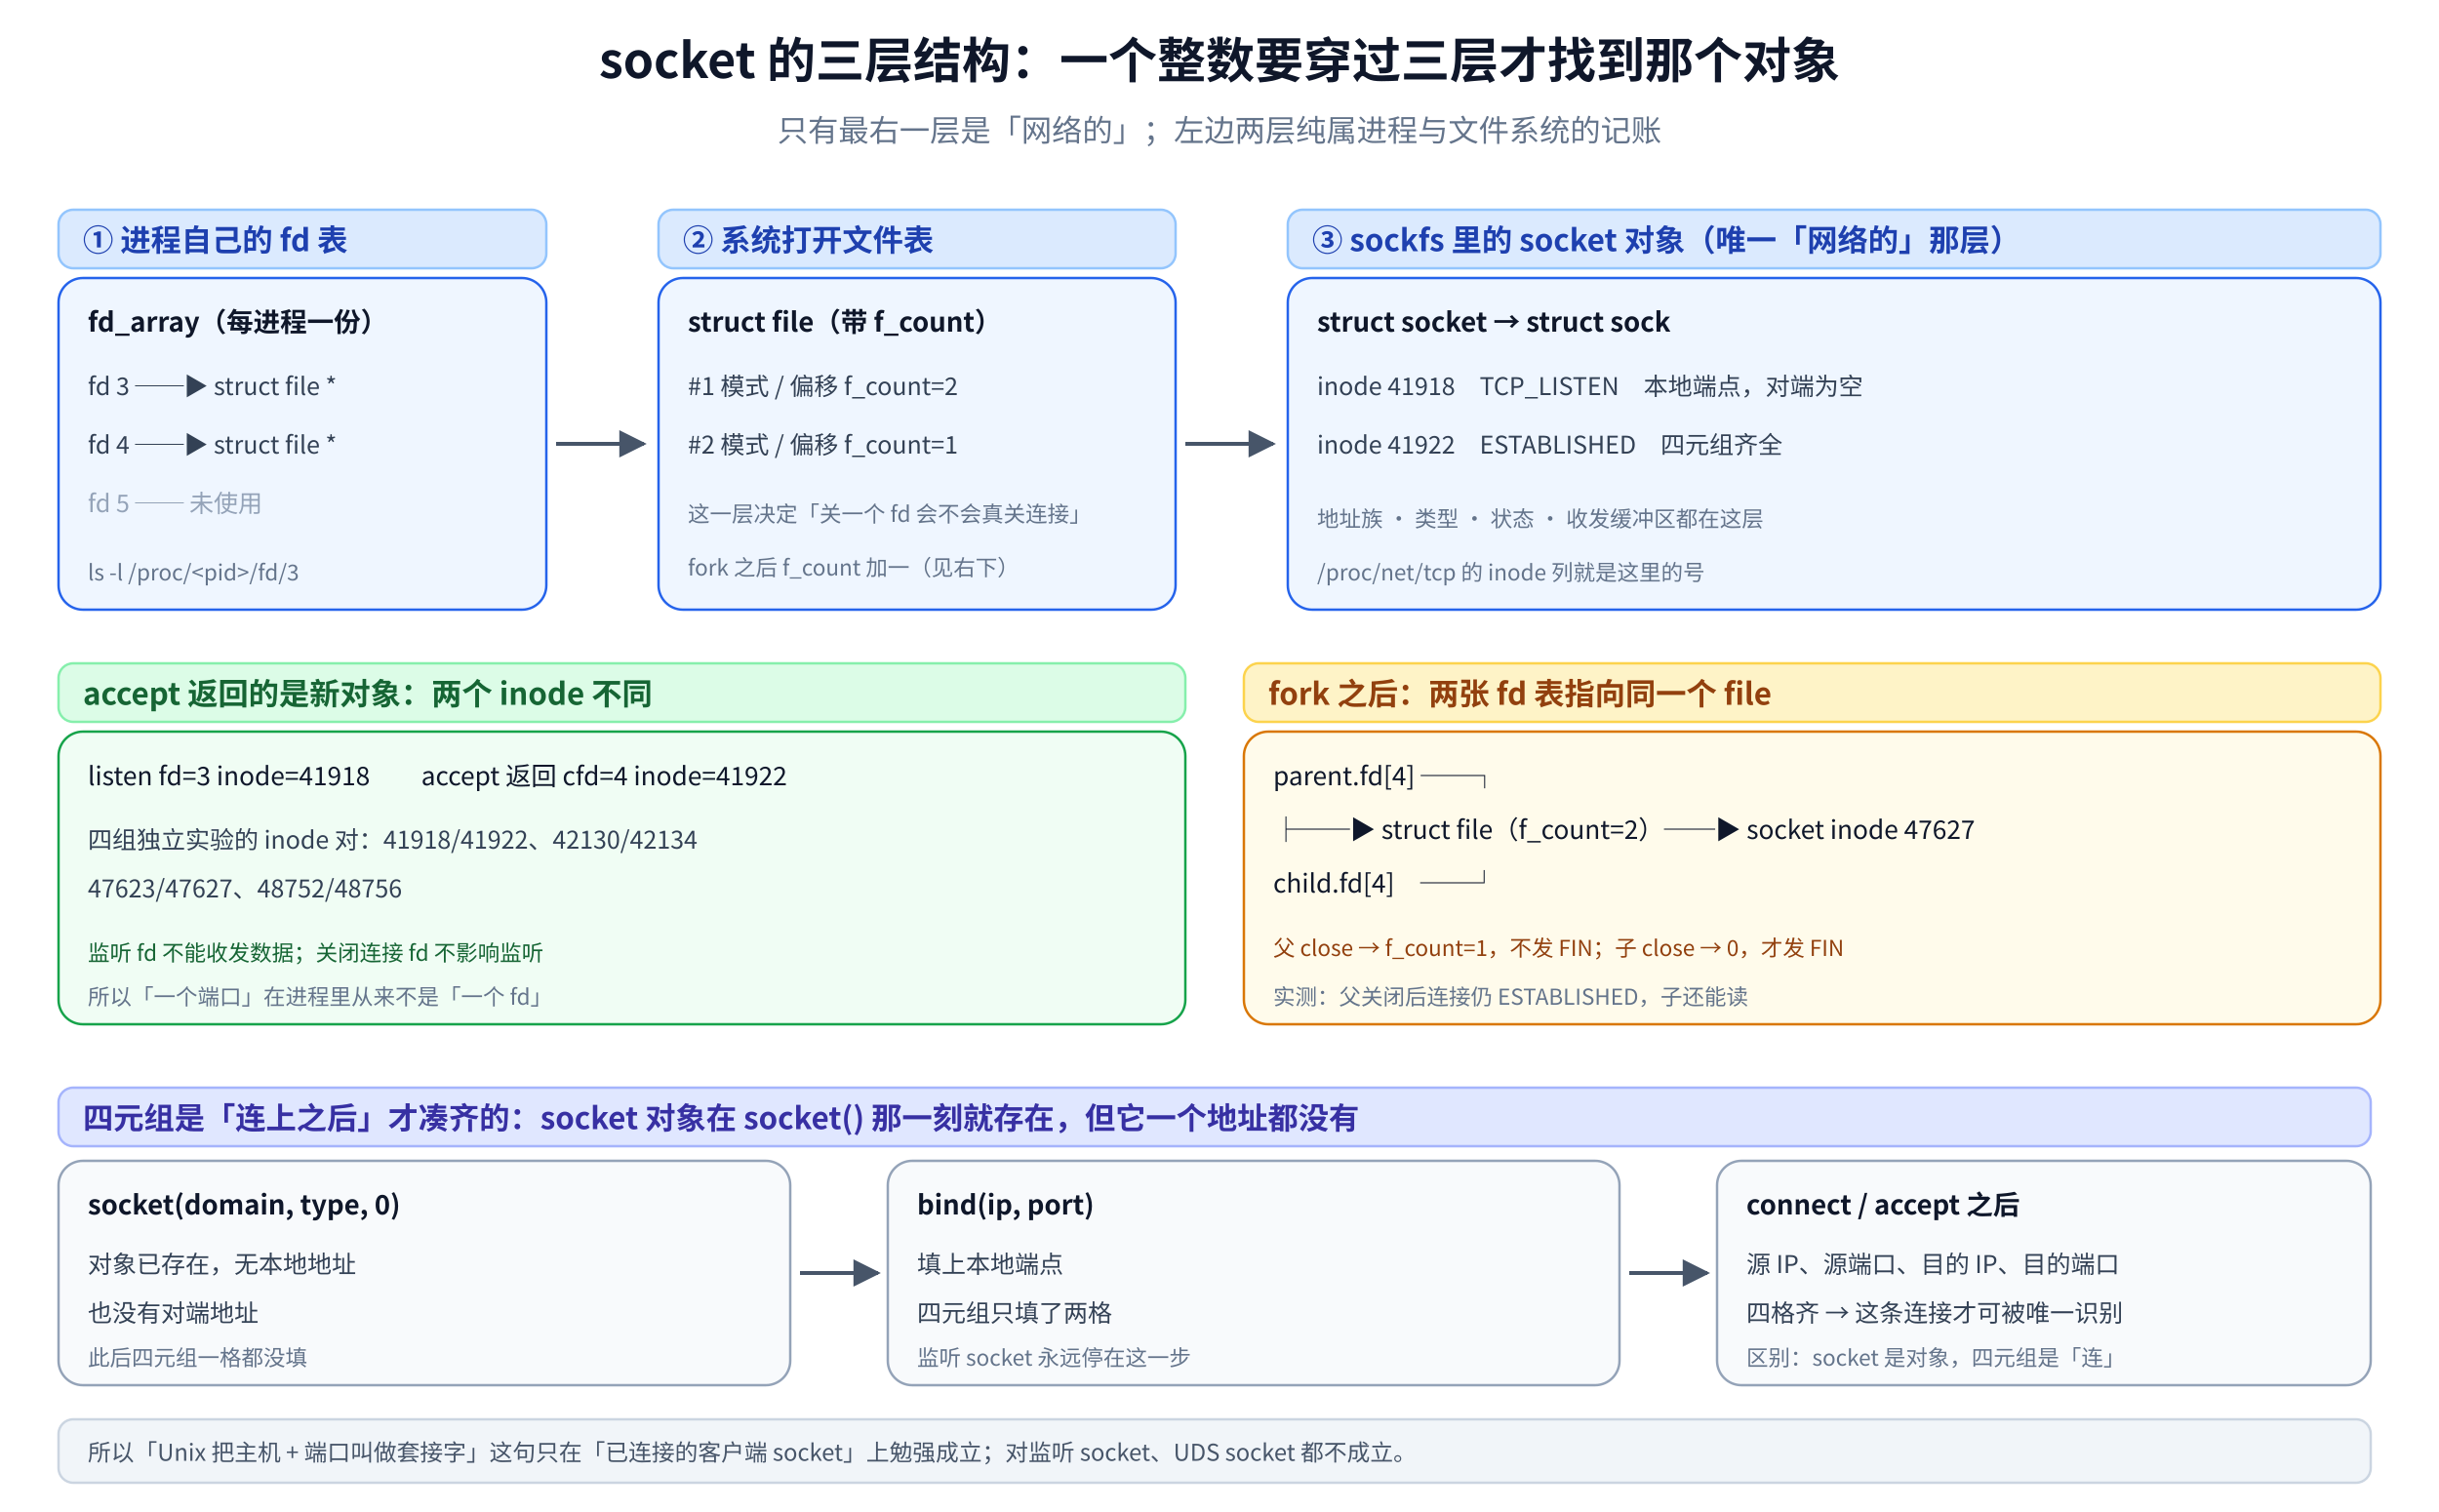
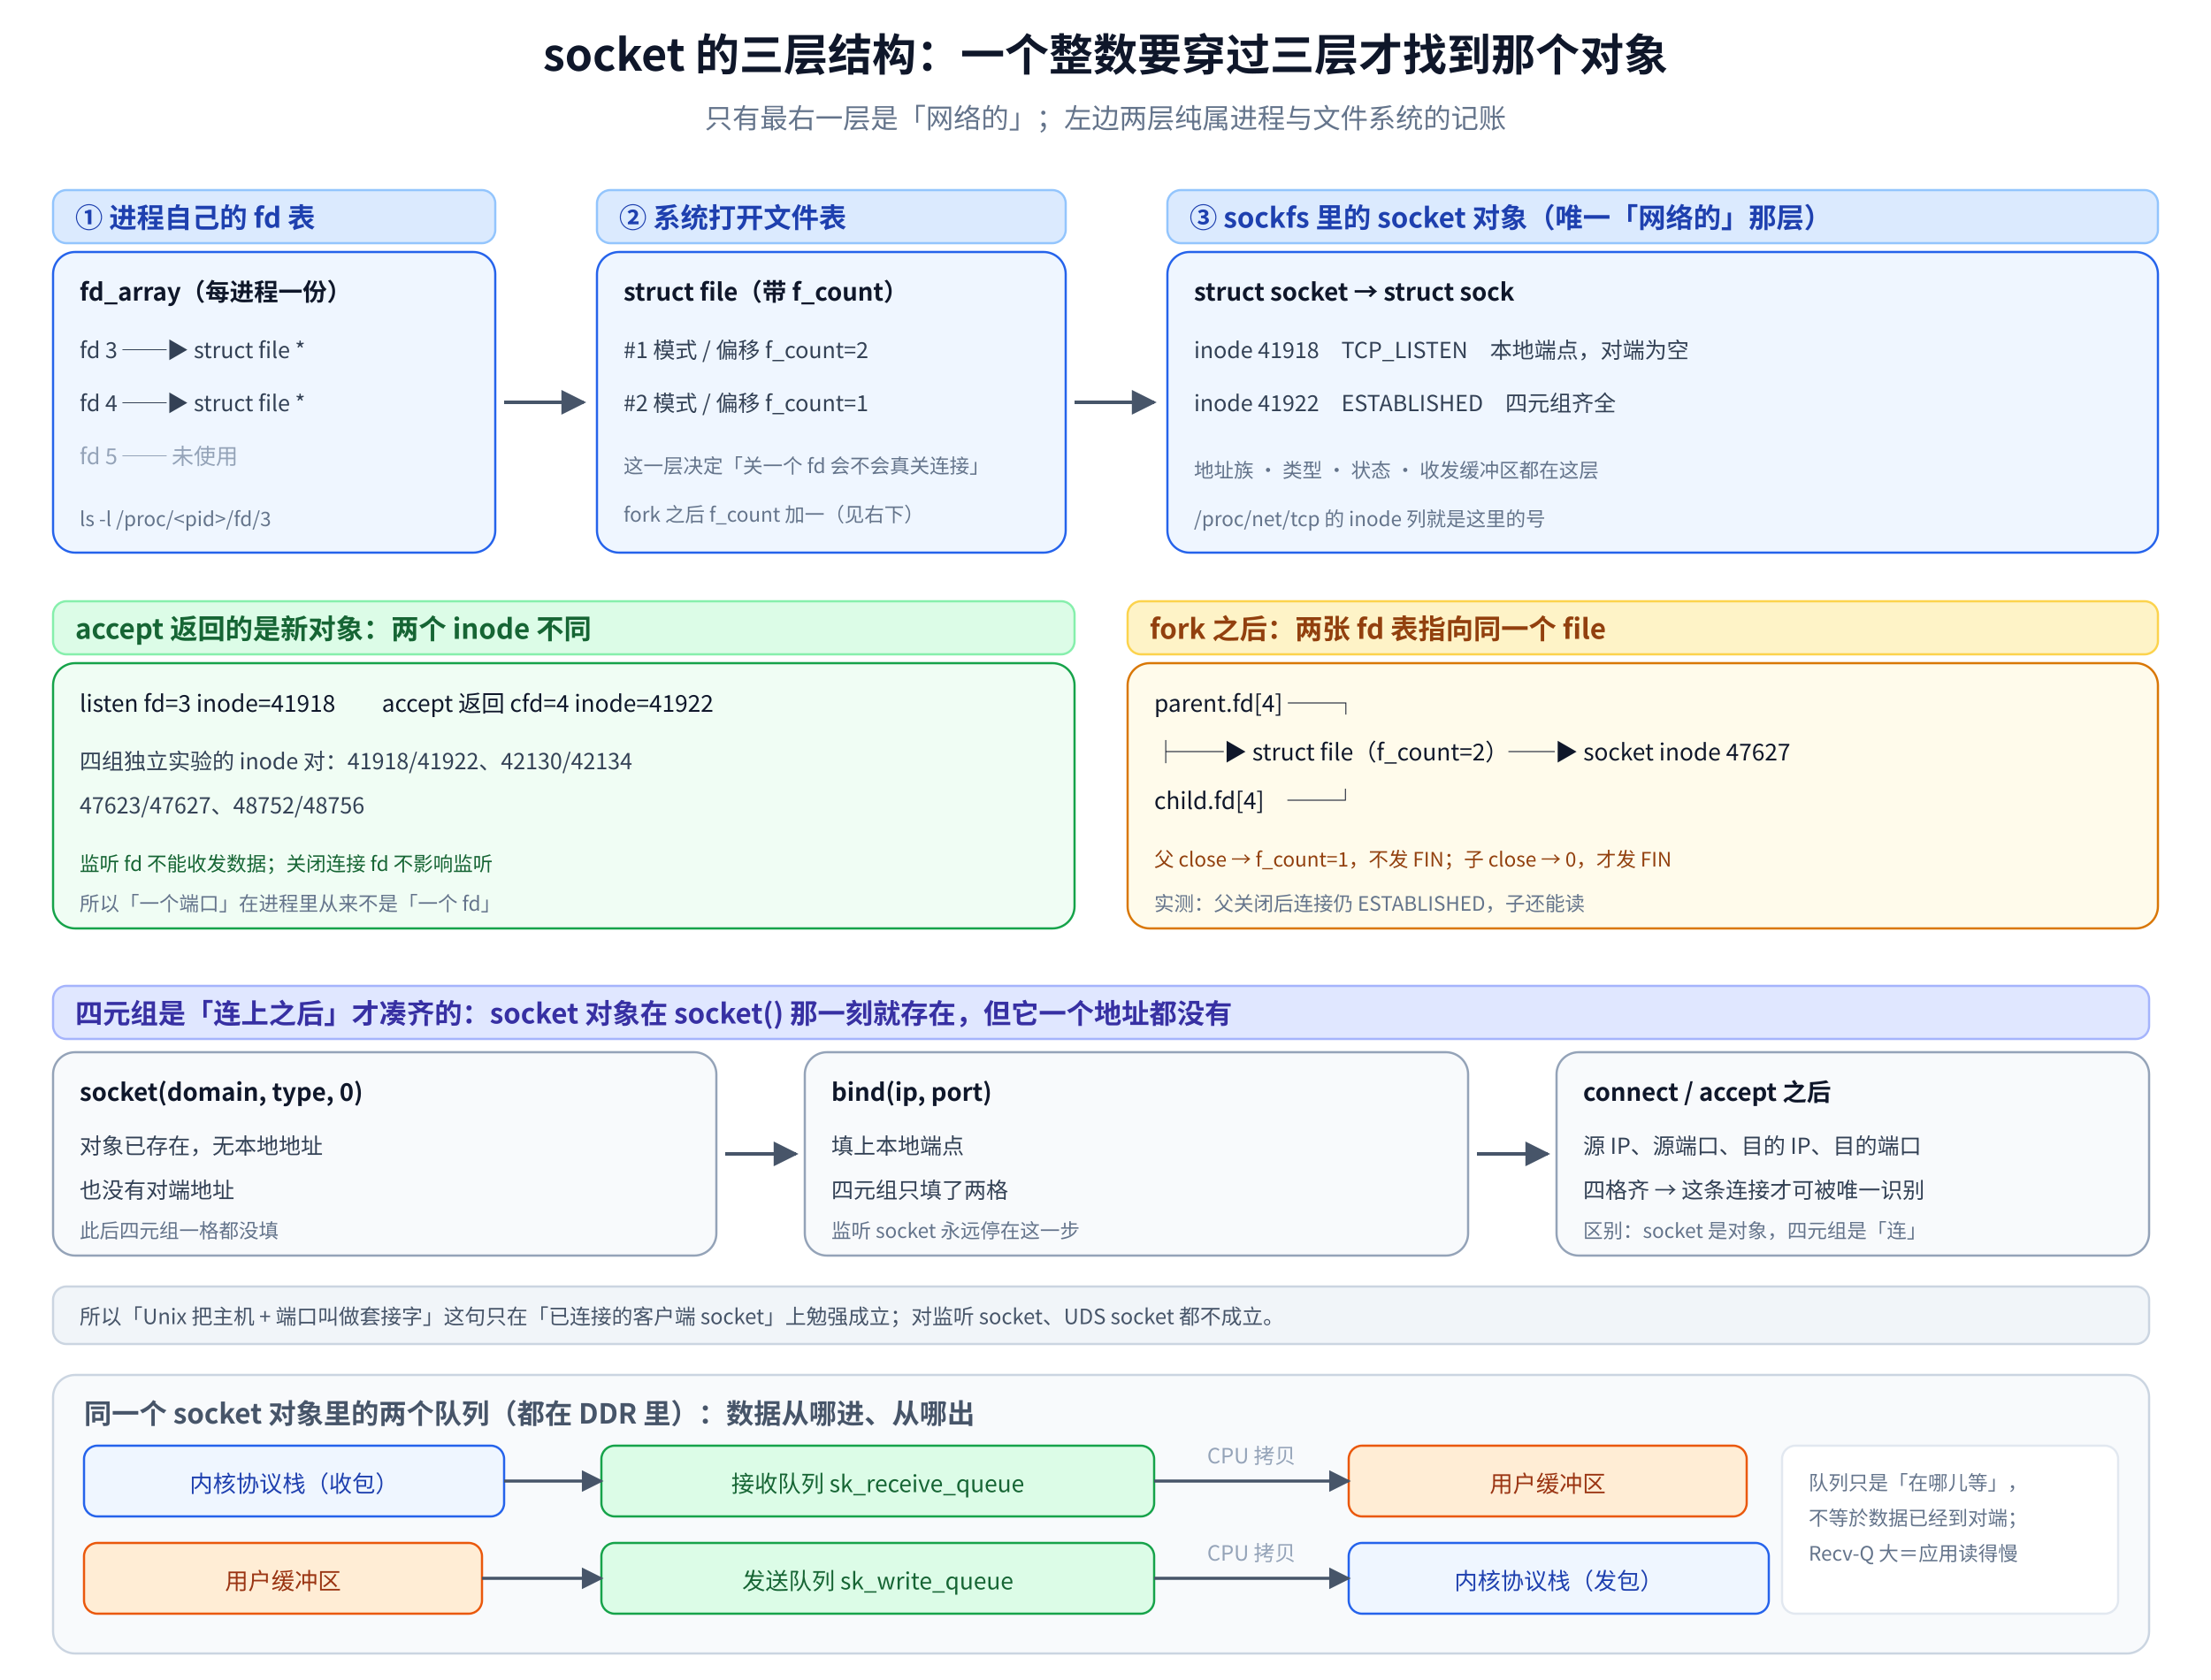
- <svg xmlns="http://www.w3.org/2000/svg" viewBox="0 0 1000 620" width="1000" height="620" font-family="Microsoft YaHei, PingFang SC, Noto Sans CJK SC, sans-serif">
+ <svg xmlns="http://www.w3.org/2000/svg" viewBox="0 0 1000 760" width="1000" height="760" font-family="Microsoft YaHei, PingFang SC, Noto Sans CJK SC, sans-serif">
  <defs>
    <marker id="ar" viewBox="0 0 10 10" refX="9" refY="5" markerWidth="7" markerHeight="7" orient="auto-start-reverse">
      <path d="M 0 0 L 10 5 L 0 10 z" fill="#475569" />
    </marker>
  </defs>
-   <rect x="0" y="0" width="1000" height="620" fill="#ffffff" />
+   <rect x="0" y="0" width="1000" height="760" fill="#ffffff" />
  <rect x="0" y="0" width="1000" height="74" fill="#ffffff" />
  <text x="500" y="32" text-anchor="middle" font-size="20" font-weight="bold" fill="#0f172a">socket 的三层结构：一个整数要穿过三层才找到那个对象</text>
  <text x="500" y="58" text-anchor="middle" font-size="12.5" fill="#64748b">只有最右一层是「网络的」；左边两层纯属进程与文件系统的记账</text>
  <rect x="24" y="86" width="200" height="24" fill="#dbeafe" stroke="#93c5fd" stroke-width="1" rx="6" />
  <text x="34" y="103" font-size="12.5" font-weight="bold" fill="#1e40af">① 进程自己的 fd 表</text>
  <rect x="24" y="114" width="200" height="136" fill="#eff6ff" stroke="#2563eb" stroke-width="1" rx="10" />
  <text x="36" y="136" font-size="11" font-weight="bold" fill="#0f172a">fd_array（每进程一份）</text>
  <text x="36" y="162" font-size="10" fill="#334155">fd 3  ──▶ struct file *</text>
  <text x="36" y="186" font-size="10" fill="#334155">fd 4  ──▶ struct file *</text>
  <text x="36" y="210" font-size="10" fill="#94a3b8">fd 5  ──  未使用</text>
  <text x="36" y="238" font-size="9" fill="#64748b">ls -l /proc/&lt;pid&gt;/fd/3</text>
  <line x1="228" y1="182" x2="264" y2="182" stroke="#475569" stroke-width="1.6" marker-end="url(#ar)" />
  <rect x="270" y="86" width="212" height="24" fill="#dbeafe" stroke="#93c5fd" stroke-width="1" rx="6" />
  <text x="280" y="103" font-size="12.5" font-weight="bold" fill="#1e40af">② 系统打开文件表</text>
  <rect x="270" y="114" width="212" height="136" fill="#eff6ff" stroke="#2563eb" stroke-width="1" rx="10" />
  <text x="282" y="136" font-size="11" font-weight="bold" fill="#0f172a">struct file（带 f_count）</text>
  <text x="282" y="162" font-size="10" fill="#334155">#1  模式 / 偏移  f_count=2</text>
  <text x="282" y="186" font-size="10" fill="#334155">#2  模式 / 偏移  f_count=1</text>
  <text x="282" y="214" font-size="9" fill="#64748b">这一层决定「关一个 fd 会不会真关连接」</text>
  <text x="282" y="236" font-size="9" fill="#64748b">fork 之后 f_count 加一（见右下）</text>
  <line x1="486" y1="182" x2="522" y2="182" stroke="#475569" stroke-width="1.6" marker-end="url(#ar)" />
  <rect x="528" y="86" width="448" height="24" fill="#dbeafe" stroke="#93c5fd" stroke-width="1" rx="6" />
  <text x="538" y="103" font-size="12.5" font-weight="bold" fill="#1e40af">③ sockfs 里的 socket 对象（唯一「网络的」那层）</text>
  <rect x="528" y="114" width="448" height="136" fill="#eff6ff" stroke="#2563eb" stroke-width="1" rx="10" />
  <text x="540" y="136" font-size="11" font-weight="bold" fill="#0f172a">struct socket → struct sock</text>
  <text x="540" y="162" font-size="10" fill="#334155">inode 41918　TCP_LISTEN　本地端点，对端为空</text>
  <text x="540" y="186" font-size="10" fill="#334155">inode 41922　ESTABLISHED　四元组齐全</text>
  <text x="540" y="216" font-size="9" fill="#64748b">地址族 · 类型 · 状态 · 收发缓冲区都在这层</text>
  <text x="540" y="238" font-size="9" fill="#64748b">/proc/net/tcp 的 inode 列就是这里的号</text>
  <rect x="24" y="272" width="462" height="24" fill="#dcfce7" stroke="#86efac" stroke-width="1" rx="6" />
  <text x="34" y="289" font-size="12.5" font-weight="bold" fill="#166534">accept 返回的是新对象：两个 inode 不同</text>
  <rect x="24" y="300" width="462" height="120" fill="#f0fdf4" stroke="#16a34a" stroke-width="1" rx="10" />
  <text x="36" y="322" font-size="10.5" fill="#0f172a">listen fd=3  inode=41918　　accept 返回 cfd=4  inode=41922</text>
  <text x="36" y="348" font-size="10" fill="#334155">四组独立实验的 inode 对：41918/41922、42130/42134</text>
  <text x="36" y="368" font-size="10" fill="#334155">　　　　　　　　　　　　　47623/47627、48752/48756</text>
  <text x="36" y="394" font-size="9" fill="#166534">监听 fd 不能收发数据；关闭连接 fd 不影响监听</text>
  <text x="36" y="412" font-size="9" fill="#64748b">所以「一个端口」在进程里从来不是「一个 fd」</text>
  <rect x="510" y="272" width="466" height="24" fill="#fef3c7" stroke="#fcd34d" stroke-width="1" rx="6" />
  <text x="520" y="289" font-size="12.5" font-weight="bold" fill="#92400e">fork 之后：两张 fd 表指向同一个 file</text>
  <rect x="510" y="300" width="466" height="120" fill="#fffbeb" stroke="#d97706" stroke-width="1" rx="10" />
  <text x="522" y="322" font-size="10.5" fill="#0f172a">parent.fd[4] ──┐</text>
-   <text x="522" y="344" font-size="10.5" fill="#0f172a">　　　　　　　├──▶ struct file（f_count=2）──▶ socket inode 47627</text>
+   <text x="522" y="344" font-size="10.5" fill="#0f172a">　　　　　　　 ├──▶ struct file（f_count=2）──▶ socket inode 47627</text>
  <text x="522" y="366" font-size="10.5" fill="#0f172a">child.fd[4]　──┘</text>
  <text x="522" y="392" font-size="9" fill="#92400e">父 close → f_count=1，不发 FIN；子 close → 0，才发 FIN</text>
  <text x="522" y="412" font-size="9" fill="#64748b">实测：父关闭后连接仍 ESTABLISHED，子还能读</text>
  <rect x="24" y="446" width="948" height="24" fill="#e0e7ff" stroke="#a5b4fc" stroke-width="1" rx="6" />
  <text x="34" y="463" font-size="12.5" font-weight="bold" fill="#3730a3">四元组是「连上之后」才凑齐的：socket 对象在 socket() 那一刻就存在，但它一个地址都没有</text>
  <rect x="24" y="476" width="300" height="92" fill="#f8fafc" stroke="#94a3b8" stroke-width="1" rx="10" />
  <text x="36" y="498" font-size="11" font-weight="bold" fill="#0f172a">socket(domain, type, 0)</text>
  <text x="36" y="522" font-size="10" fill="#334155">对象已存在，无本地地址</text>
  <text x="36" y="542" font-size="10" fill="#334155">也没有对端地址</text>
  <text x="36" y="560" font-size="9" fill="#64748b">此后四元组一格都没填</text>
  <line x1="328" y1="522" x2="360" y2="522" stroke="#475569" stroke-width="1.6" marker-end="url(#ar)" />
  <rect x="364" y="476" width="300" height="92" fill="#f8fafc" stroke="#94a3b8" stroke-width="1" rx="10" />
  <text x="376" y="498" font-size="11" font-weight="bold" fill="#0f172a">bind(ip, port)</text>
  <text x="376" y="522" font-size="10" fill="#334155">填上本地端点</text>
  <text x="376" y="542" font-size="10" fill="#334155">四元组只填了两格</text>
  <text x="376" y="560" font-size="9" fill="#64748b">监听 socket 永远停在这一步</text>
  <line x1="668" y1="522" x2="700" y2="522" stroke="#475569" stroke-width="1.6" marker-end="url(#ar)" />
  <rect x="704" y="476" width="268" height="92" fill="#f8fafc" stroke="#94a3b8" stroke-width="1" rx="10" />
  <text x="716" y="498" font-size="11" font-weight="bold" fill="#0f172a">connect / accept 之后</text>
  <text x="716" y="522" font-size="10" fill="#334155">源 IP、源端口、目的 IP、目的端口</text>
  <text x="716" y="542" font-size="10" fill="#334155">四格齐 → 这条连接才可被唯一识别</text>
  <text x="716" y="560" font-size="9" fill="#64748b">区别：socket 是对象，四元组是「连」</text>
  <rect x="24" y="582" width="948" height="26" fill="#f1f5f9" stroke="#cbd5e1" stroke-width="1" rx="6" />
  <text x="36" y="599" font-size="9.5" fill="#475569">所以「Unix 把主机 + 端口叫做套接字」这句只在「已连接的客户端 socket」上勉强成立；对监听 socket、UDS socket 都不成立。</text>
+   <rect x="24" y="622" width="948" height="126" fill="#f8fafc" stroke="#cbd5e1" stroke-width="1" rx="10" />
+   <text x="38" y="644" font-size="12.5" font-weight="bold" fill="#475569">同一个 socket 对象里的两个队列（都在 DDR 里）：数据从哪进、从哪出</text>
+   <rect x="38" y="654" width="190" height="32" rx="6" fill="#eff6ff" stroke="#2563eb" />
+   <text x="133" y="675" text-anchor="middle" font-size="10.5" fill="#1e40af">内核协议栈（收包）</text>
+   <rect x="272" y="654" width="250" height="32" rx="6" fill="#dcfce7" stroke="#16a34a" />
+   <text x="397" y="675" text-anchor="middle" font-size="10.5" fill="#166534">接收队列 sk_receive_queue</text>
+   <rect x="610" y="654" width="180" height="32" rx="6" fill="#ffedd5" stroke="#ea580c" />
+   <text x="700" y="675" text-anchor="middle" font-size="10.5" fill="#9a3412">用户缓冲区</text>
+   <line x1="228" y1="670" x2="272" y2="670" stroke="#475569" stroke-width="1.4" marker-end="url(#ar)" />
+   <line x1="522" y1="670" x2="610" y2="670" stroke="#475569" stroke-width="1.4" marker-end="url(#ar)" />
+   <text x="566" y="662" text-anchor="middle" font-size="9.5" fill="#94a3b8">CPU 拷贝</text>
+   <rect x="38" y="698" width="180" height="32" rx="6" fill="#ffedd5" stroke="#ea580c" />
+   <text x="128" y="719" text-anchor="middle" font-size="10.5" fill="#9a3412">用户缓冲区</text>
+   <rect x="272" y="698" width="250" height="32" rx="6" fill="#dcfce7" stroke="#16a34a" />
+   <text x="397" y="719" text-anchor="middle" font-size="10.5" fill="#166534">发送队列 sk_write_queue</text>
+   <rect x="610" y="698" width="190" height="32" rx="6" fill="#eff6ff" stroke="#2563eb" />
+   <text x="705" y="719" text-anchor="middle" font-size="10.5" fill="#1e40af">内核协议栈（发包）</text>
+   <line x1="218" y1="714" x2="272" y2="714" stroke="#475569" stroke-width="1.4" marker-end="url(#ar)" />
+   <line x1="522" y1="714" x2="610" y2="714" stroke="#475569" stroke-width="1.4" marker-end="url(#ar)" />
+   <text x="566" y="706" text-anchor="middle" font-size="9.5" fill="#94a3b8">CPU 拷贝</text>
+   <rect x="806" y="654" width="152" height="76" rx="6" fill="#ffffff" stroke="#e2e8f0" />
+   <text x="818" y="674" font-size="9" fill="#64748b">队列只是「在哪儿等」，</text>
+   <text x="818" y="690" font-size="9" fill="#64748b">不等於数据已经到对端；</text>
+   <text x="818" y="706" font-size="9" fill="#64748b">Recv-Q 大＝应用读得慢</text>
</svg>
